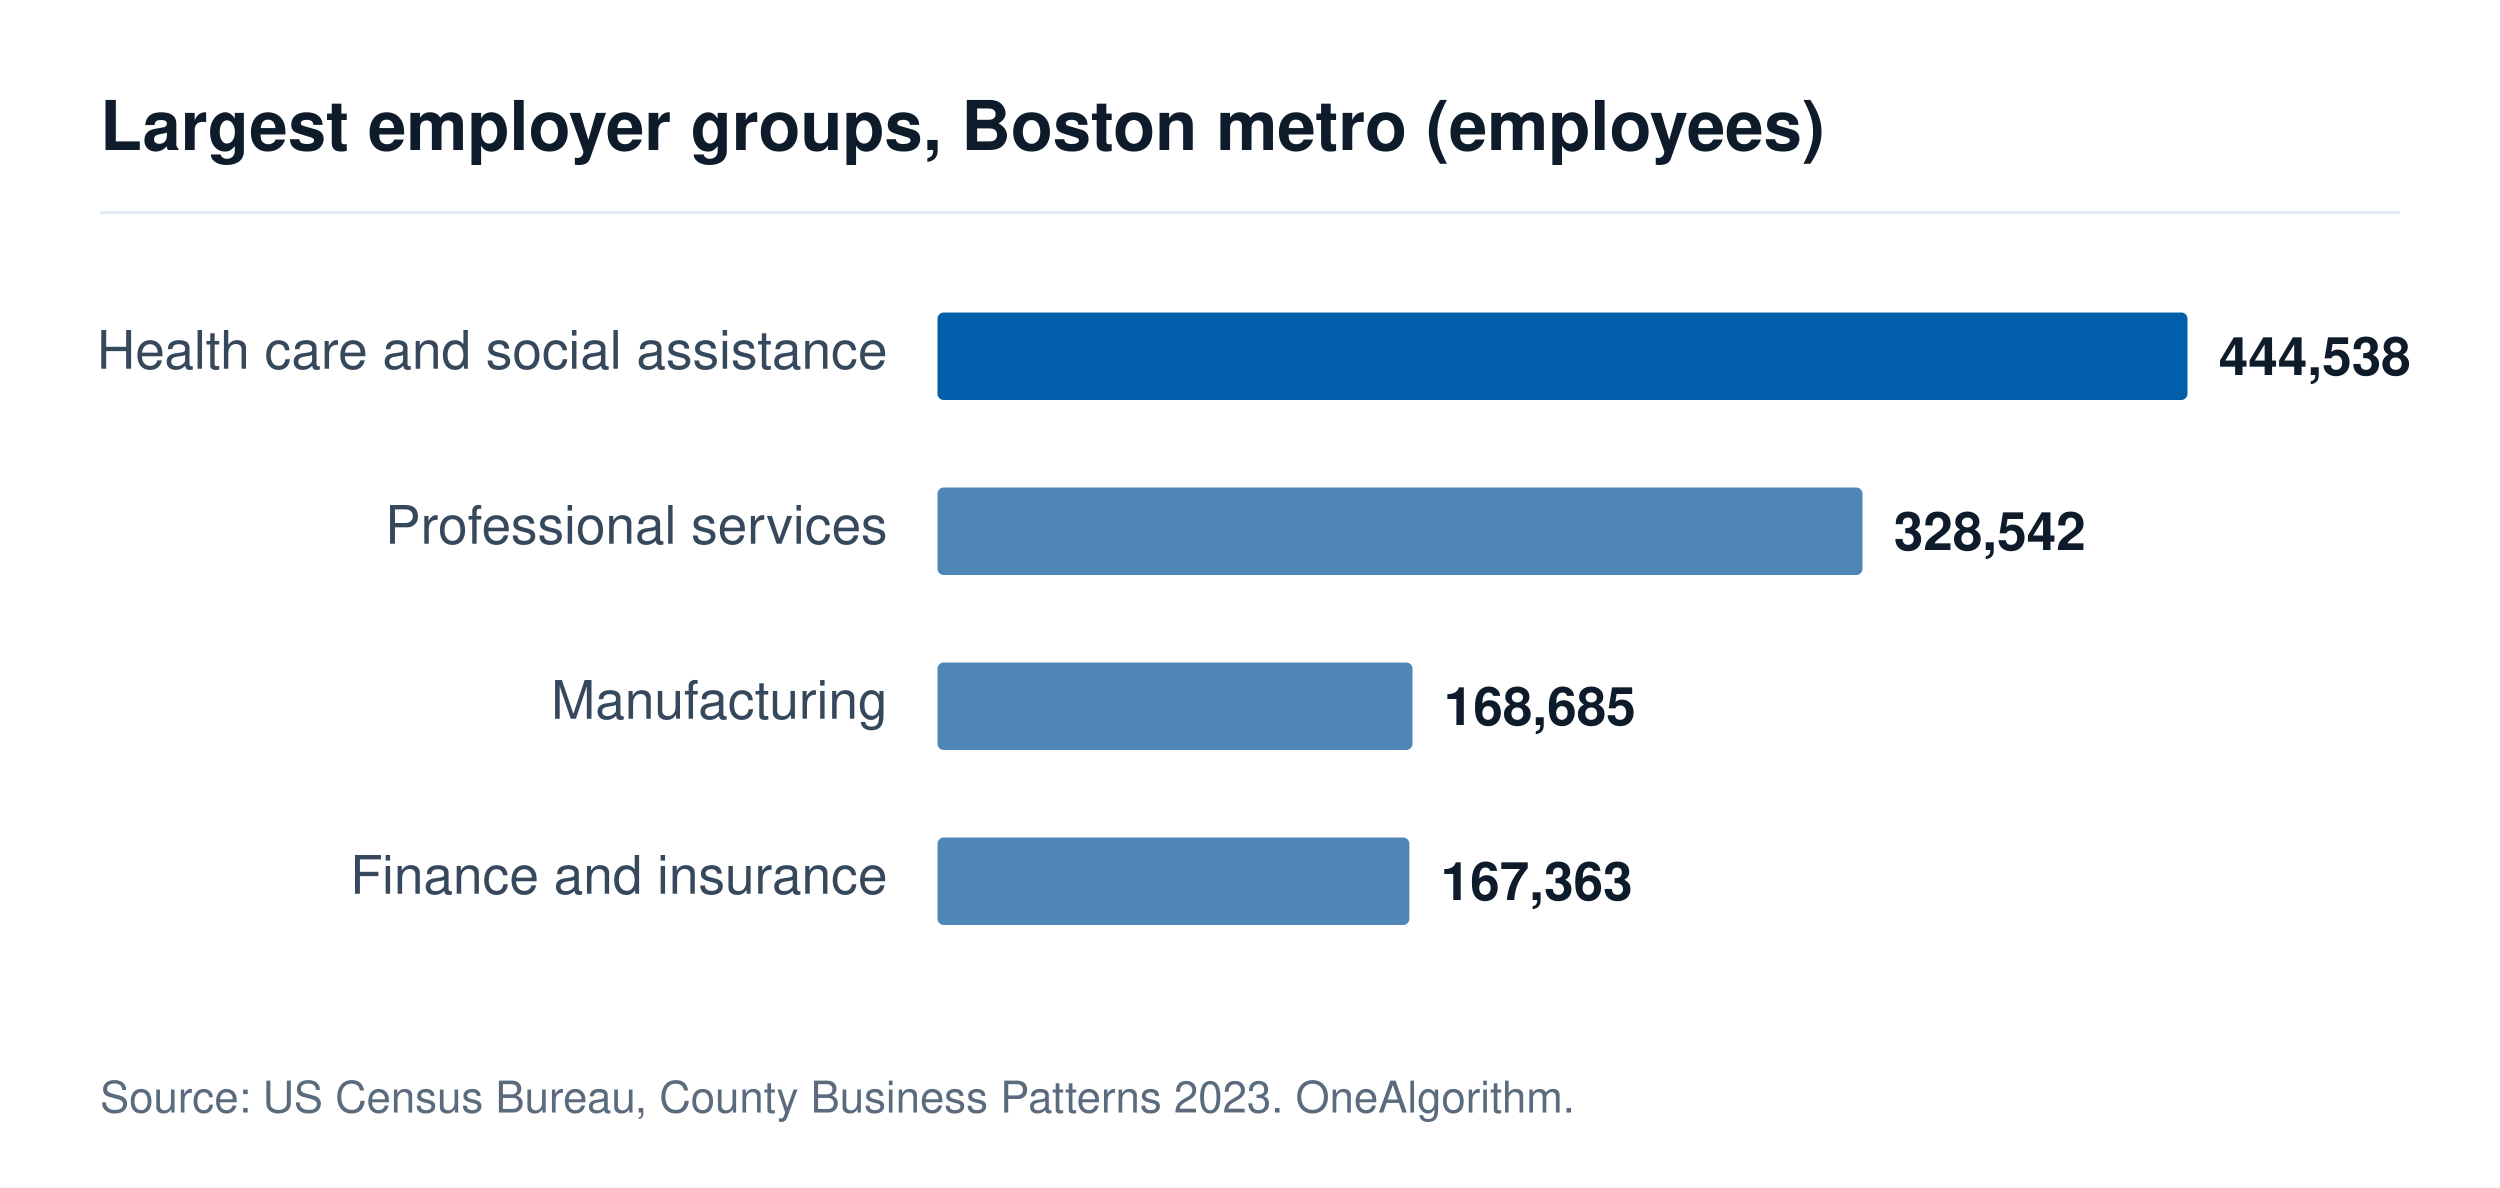
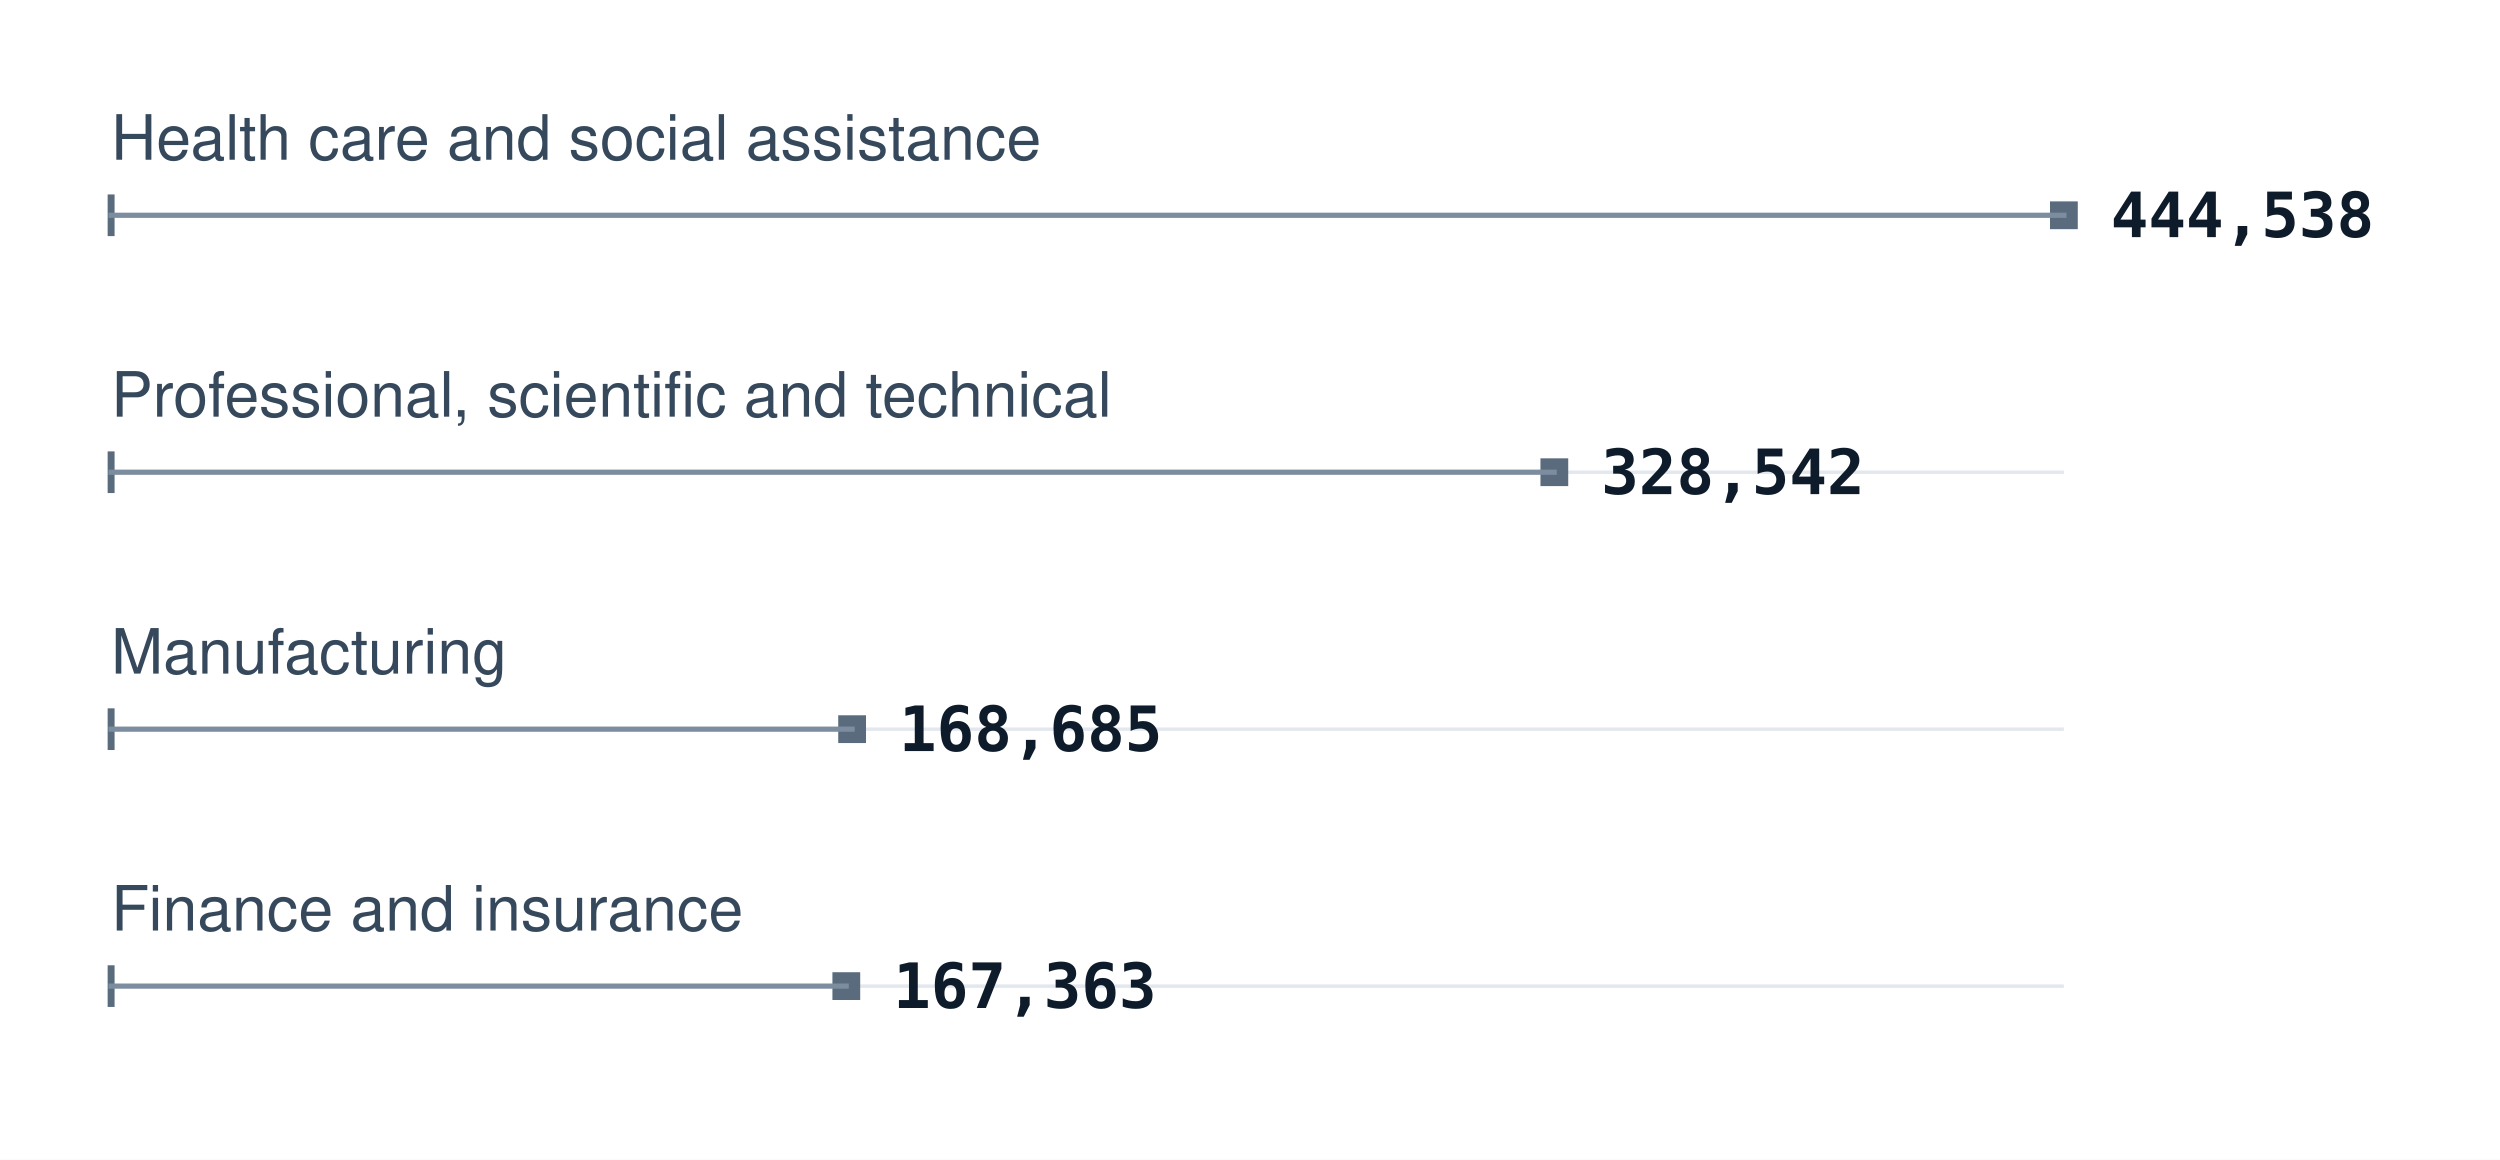
- <svg xmlns="http://www.w3.org/2000/svg" viewBox="0 0 800 380" width="800" height="380" role="img" font-family="IBM Plex Sans, Segoe UI, Helvetica, Arial, sans-serif">
-   <rect width="800" height="380" fill="#ffffff" />
-   <text x="32" y="48" font-size="22" font-weight="600" fill="#0d1b2a">Largest employer groups, Boston metro (employees)</text>
-   <line x1="32" y1="68" x2="768" y2="68" stroke="#e3e9f0" />
-   <text x="284" y="118" text-anchor="end" font-size="17" fill="#35485c">Health care and social assistance</text>
-   <rect x="300" y="100" width="400" height="28" rx="2" fill="#005eaa" />
-   <text x="710" y="120" font-size="17" font-weight="600" fill="#0d1b2a">444,538</text>
-   <text x="284" y="174" text-anchor="end" font-size="17" fill="#35485c">Professional services</text>
-   <rect x="300" y="156" width="296" height="28" rx="2" fill="#4f86b8" />
-   <text x="606" y="176" font-size="17" font-weight="600" fill="#0d1b2a">328,542</text>
-   <text x="284" y="230" text-anchor="end" font-size="17" fill="#35485c">Manufacturing</text>
-   <rect x="300" y="212" width="152" height="28" rx="2" fill="#4f86b8" />
-   <text x="462" y="232" font-size="17" font-weight="600" fill="#0d1b2a">168,685</text>
-   <text x="284" y="286" text-anchor="end" font-size="17" fill="#35485c">Finance and insurance</text>
-   <rect x="300" y="268" width="151" height="28" rx="2" fill="#4f86b8" />
-   <text x="461" y="288" font-size="17" font-weight="600" fill="#0d1b2a">167,363</text>
-   <text x="32" y="356" font-size="14" fill="#5a6b7d">Source: US Census Bureau, County Business Patterns 2023. OneAlgorithm.</text>
+ <svg xmlns="http://www.w3.org/2000/svg" viewBox="0 0 720 334" width="720" height="334" role="img" font-family="IBM Plex Sans, Segoe UI, Helvetica, Arial, sans-serif">
+   <rect width="720" height="334" fill="#ffffff" />
+   <rect x="32" y="61.5" width="562.4" height="1" fill="#e3e8ef" stroke="none" stroke-width="1" />
+   <rect x="31" y="56" width="2" height="12" fill="#5a6b7d" stroke="none" stroke-width="1" />
+   <rect x="590.4" y="58" width="8" height="8" fill="#5a6b7d" stroke="none" stroke-width="1" />
+   <rect x="32" y="135.5" width="562.4" height="1" fill="#e3e8ef" stroke="none" stroke-width="1" />
+   <rect x="31" y="130" width="2" height="12" fill="#5a6b7d" stroke="none" stroke-width="1" />
+   <rect x="443.65" y="132" width="8" height="8" fill="#5a6b7d" stroke="none" stroke-width="1" />
+   <rect x="32" y="209.5" width="562.4" height="1" fill="#e3e8ef" stroke="none" stroke-width="1" />
+   <rect x="31" y="204" width="2" height="12" fill="#5a6b7d" stroke="none" stroke-width="1" />
+   <rect x="241.409" y="206" width="8" height="8" fill="#5a6b7d" stroke="none" stroke-width="1" />
+   <rect x="32" y="283.5" width="562.4" height="1" fill="#e3e8ef" stroke="none" stroke-width="1" />
+   <rect x="31" y="278" width="2" height="12" fill="#5a6b7d" stroke="none" stroke-width="1" />
+   <rect x="239.737" y="280" width="8" height="8" fill="#5a6b7d" stroke="none" stroke-width="1" />
+   <path d="M32 62 L594.4 62" fill="none" stroke="#7d8da0" stroke-width="1.5" stroke-linecap="square" />
+   <path d="M32 136 L447.6 136" fill="none" stroke="#7d8da0" stroke-width="1.5" stroke-linecap="square" />
+   <path d="M32 210 L245.4 210" fill="none" stroke="#7d8da0" stroke-width="1.5" stroke-linecap="square" />
+   <path d="M32 284 L243.7 284" fill="none" stroke="#7d8da0" stroke-width="1.5" stroke-linecap="square" />
+   <text x="32" y="46" font-size="18" fill="#35485c">Health care and social assistance</text>
+   <text x="607.9" y="68.3" font-size="18" font-weight="600" font-family="JetBrains Mono, Consolas, Menlo, monospace" fill="#0d1b2a">444,538</text>
+   <text x="32" y="120" font-size="18" fill="#35485c">Professional, scientific and technical</text>
+   <text x="461.15" y="142.3" font-size="18" font-weight="600" font-family="JetBrains Mono, Consolas, Menlo, monospace" fill="#0d1b2a">328,542</text>
+   <text x="32" y="194" font-size="18" fill="#35485c">Manufacturing</text>
+   <text x="258.909" y="216.3" font-size="18" font-weight="600" font-family="JetBrains Mono, Consolas, Menlo, monospace" fill="#0d1b2a">168,685</text>
+   <text x="32" y="268" font-size="18" fill="#35485c">Finance and insurance</text>
+   <text x="257.237" y="290.3" font-size="18" font-weight="600" font-family="JetBrains Mono, Consolas, Menlo, monospace" fill="#0d1b2a">167,363</text>
</svg>
